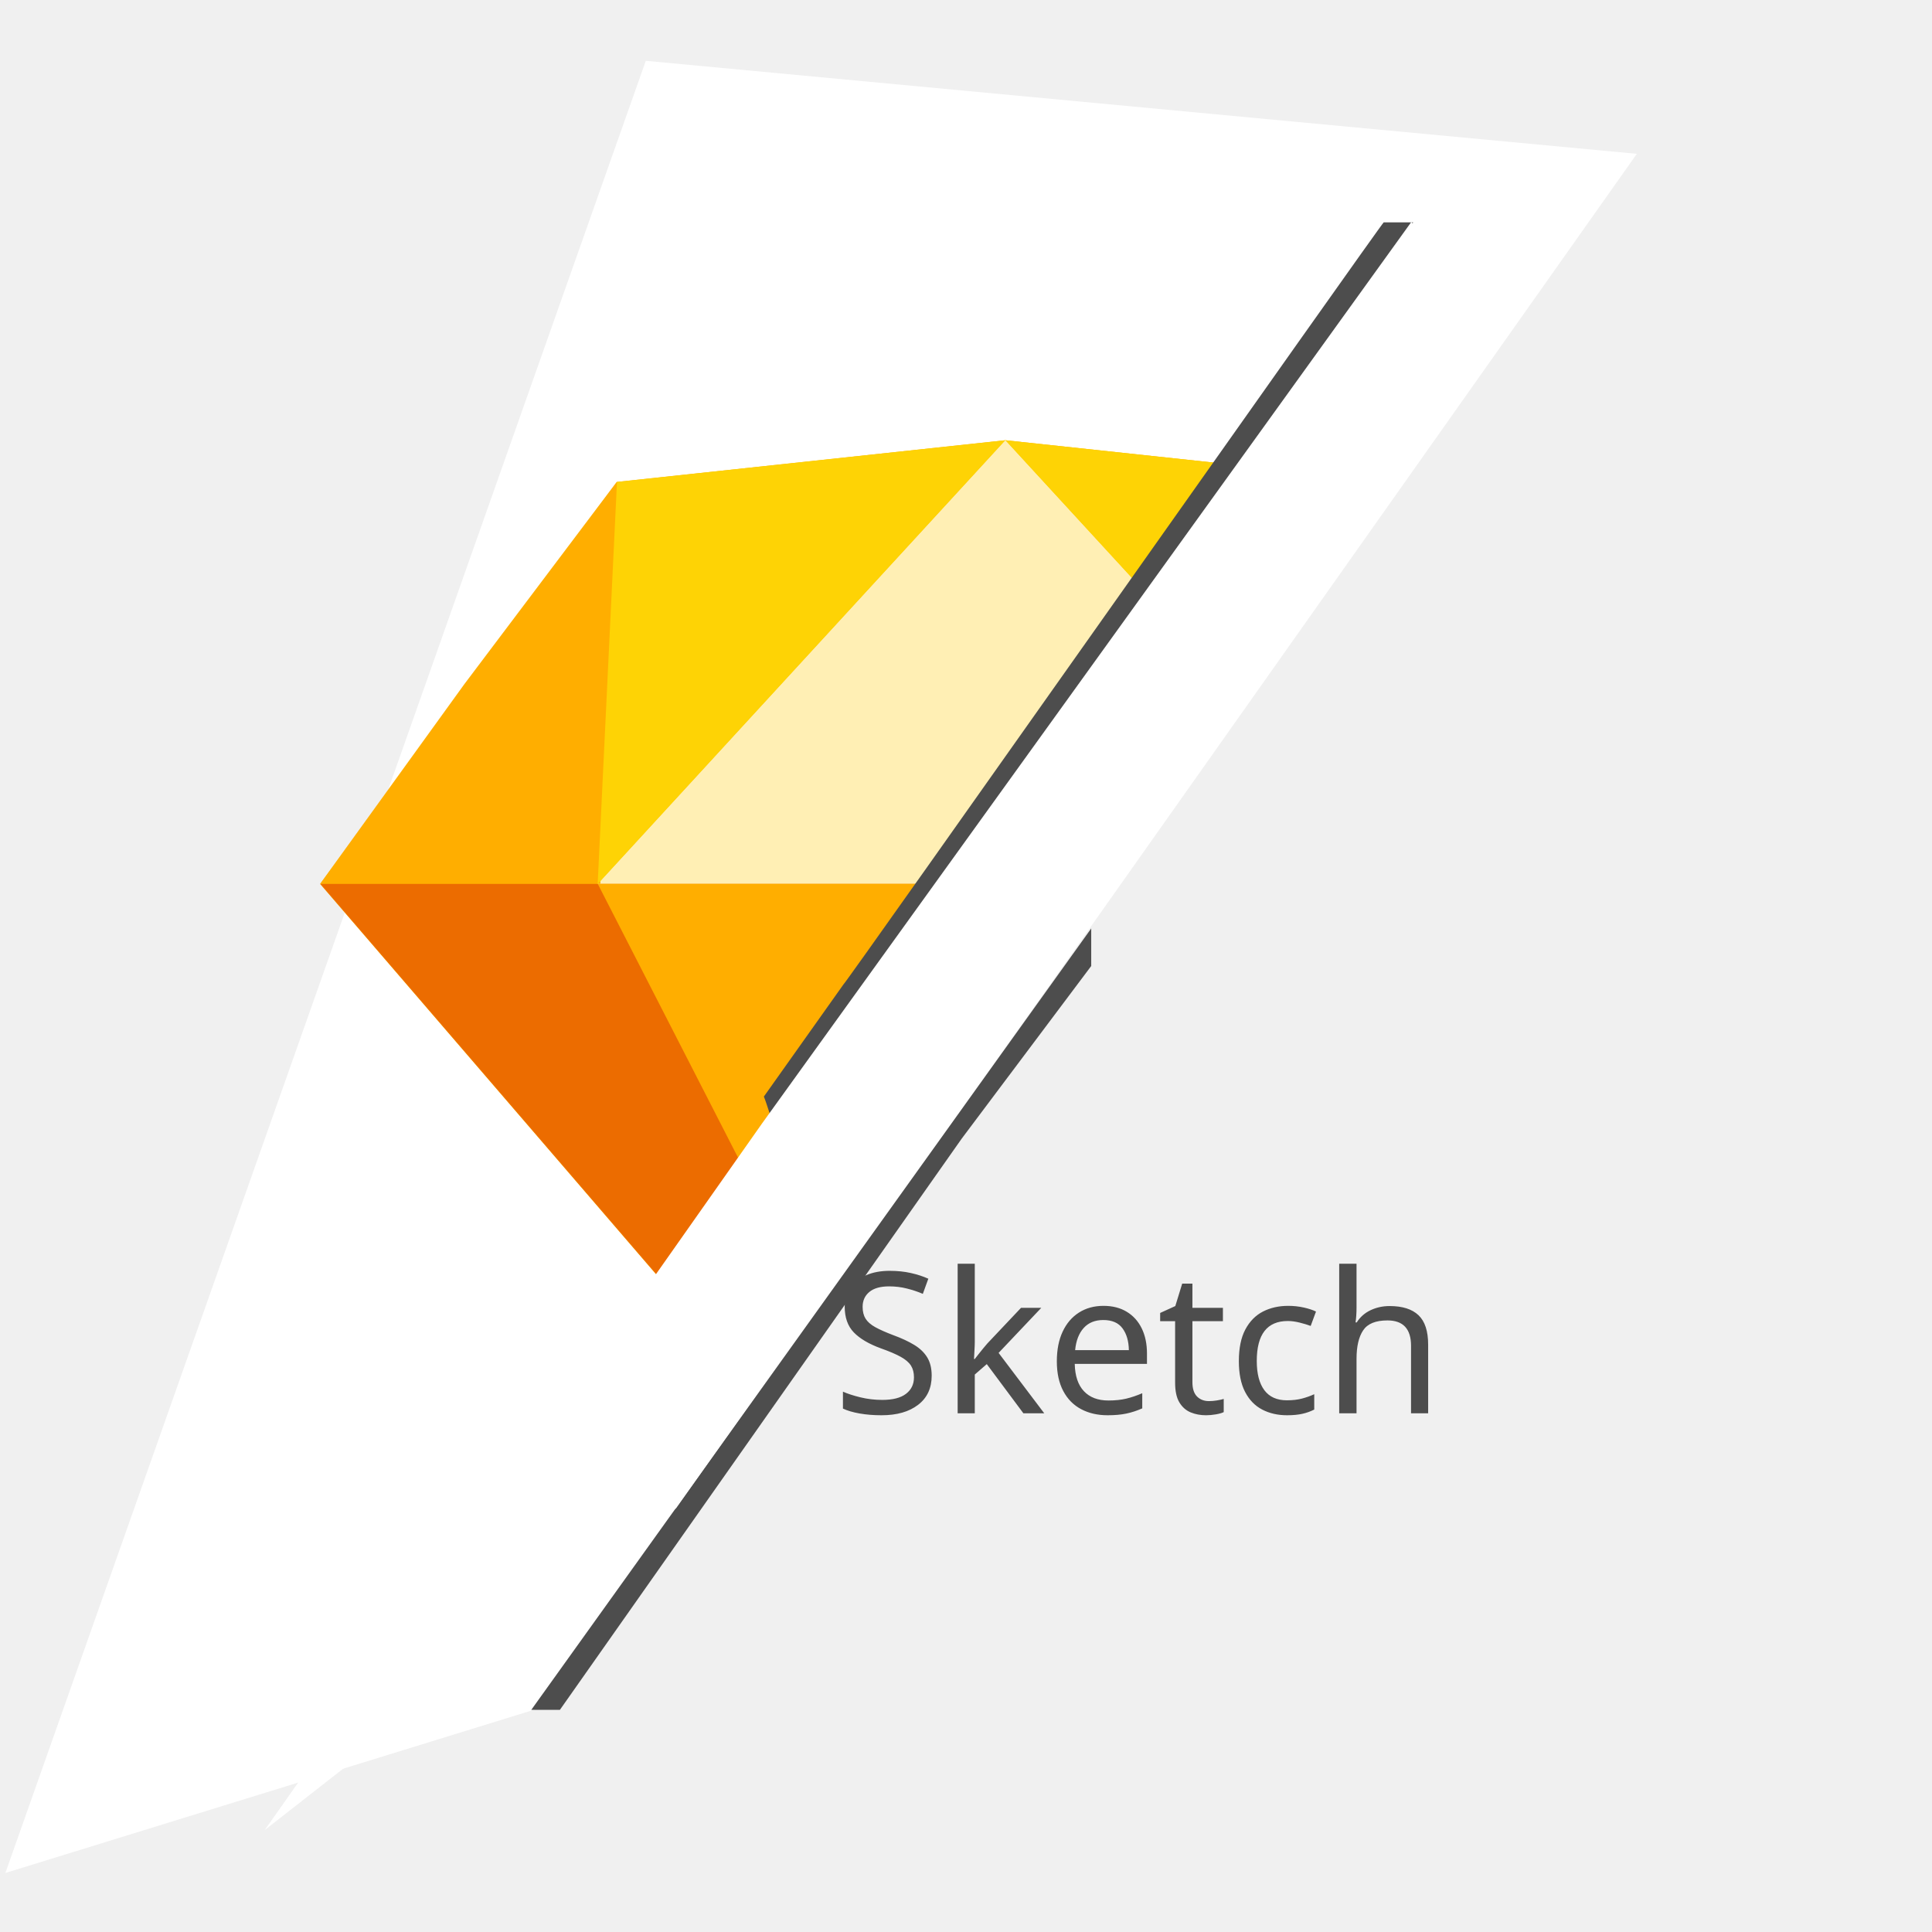
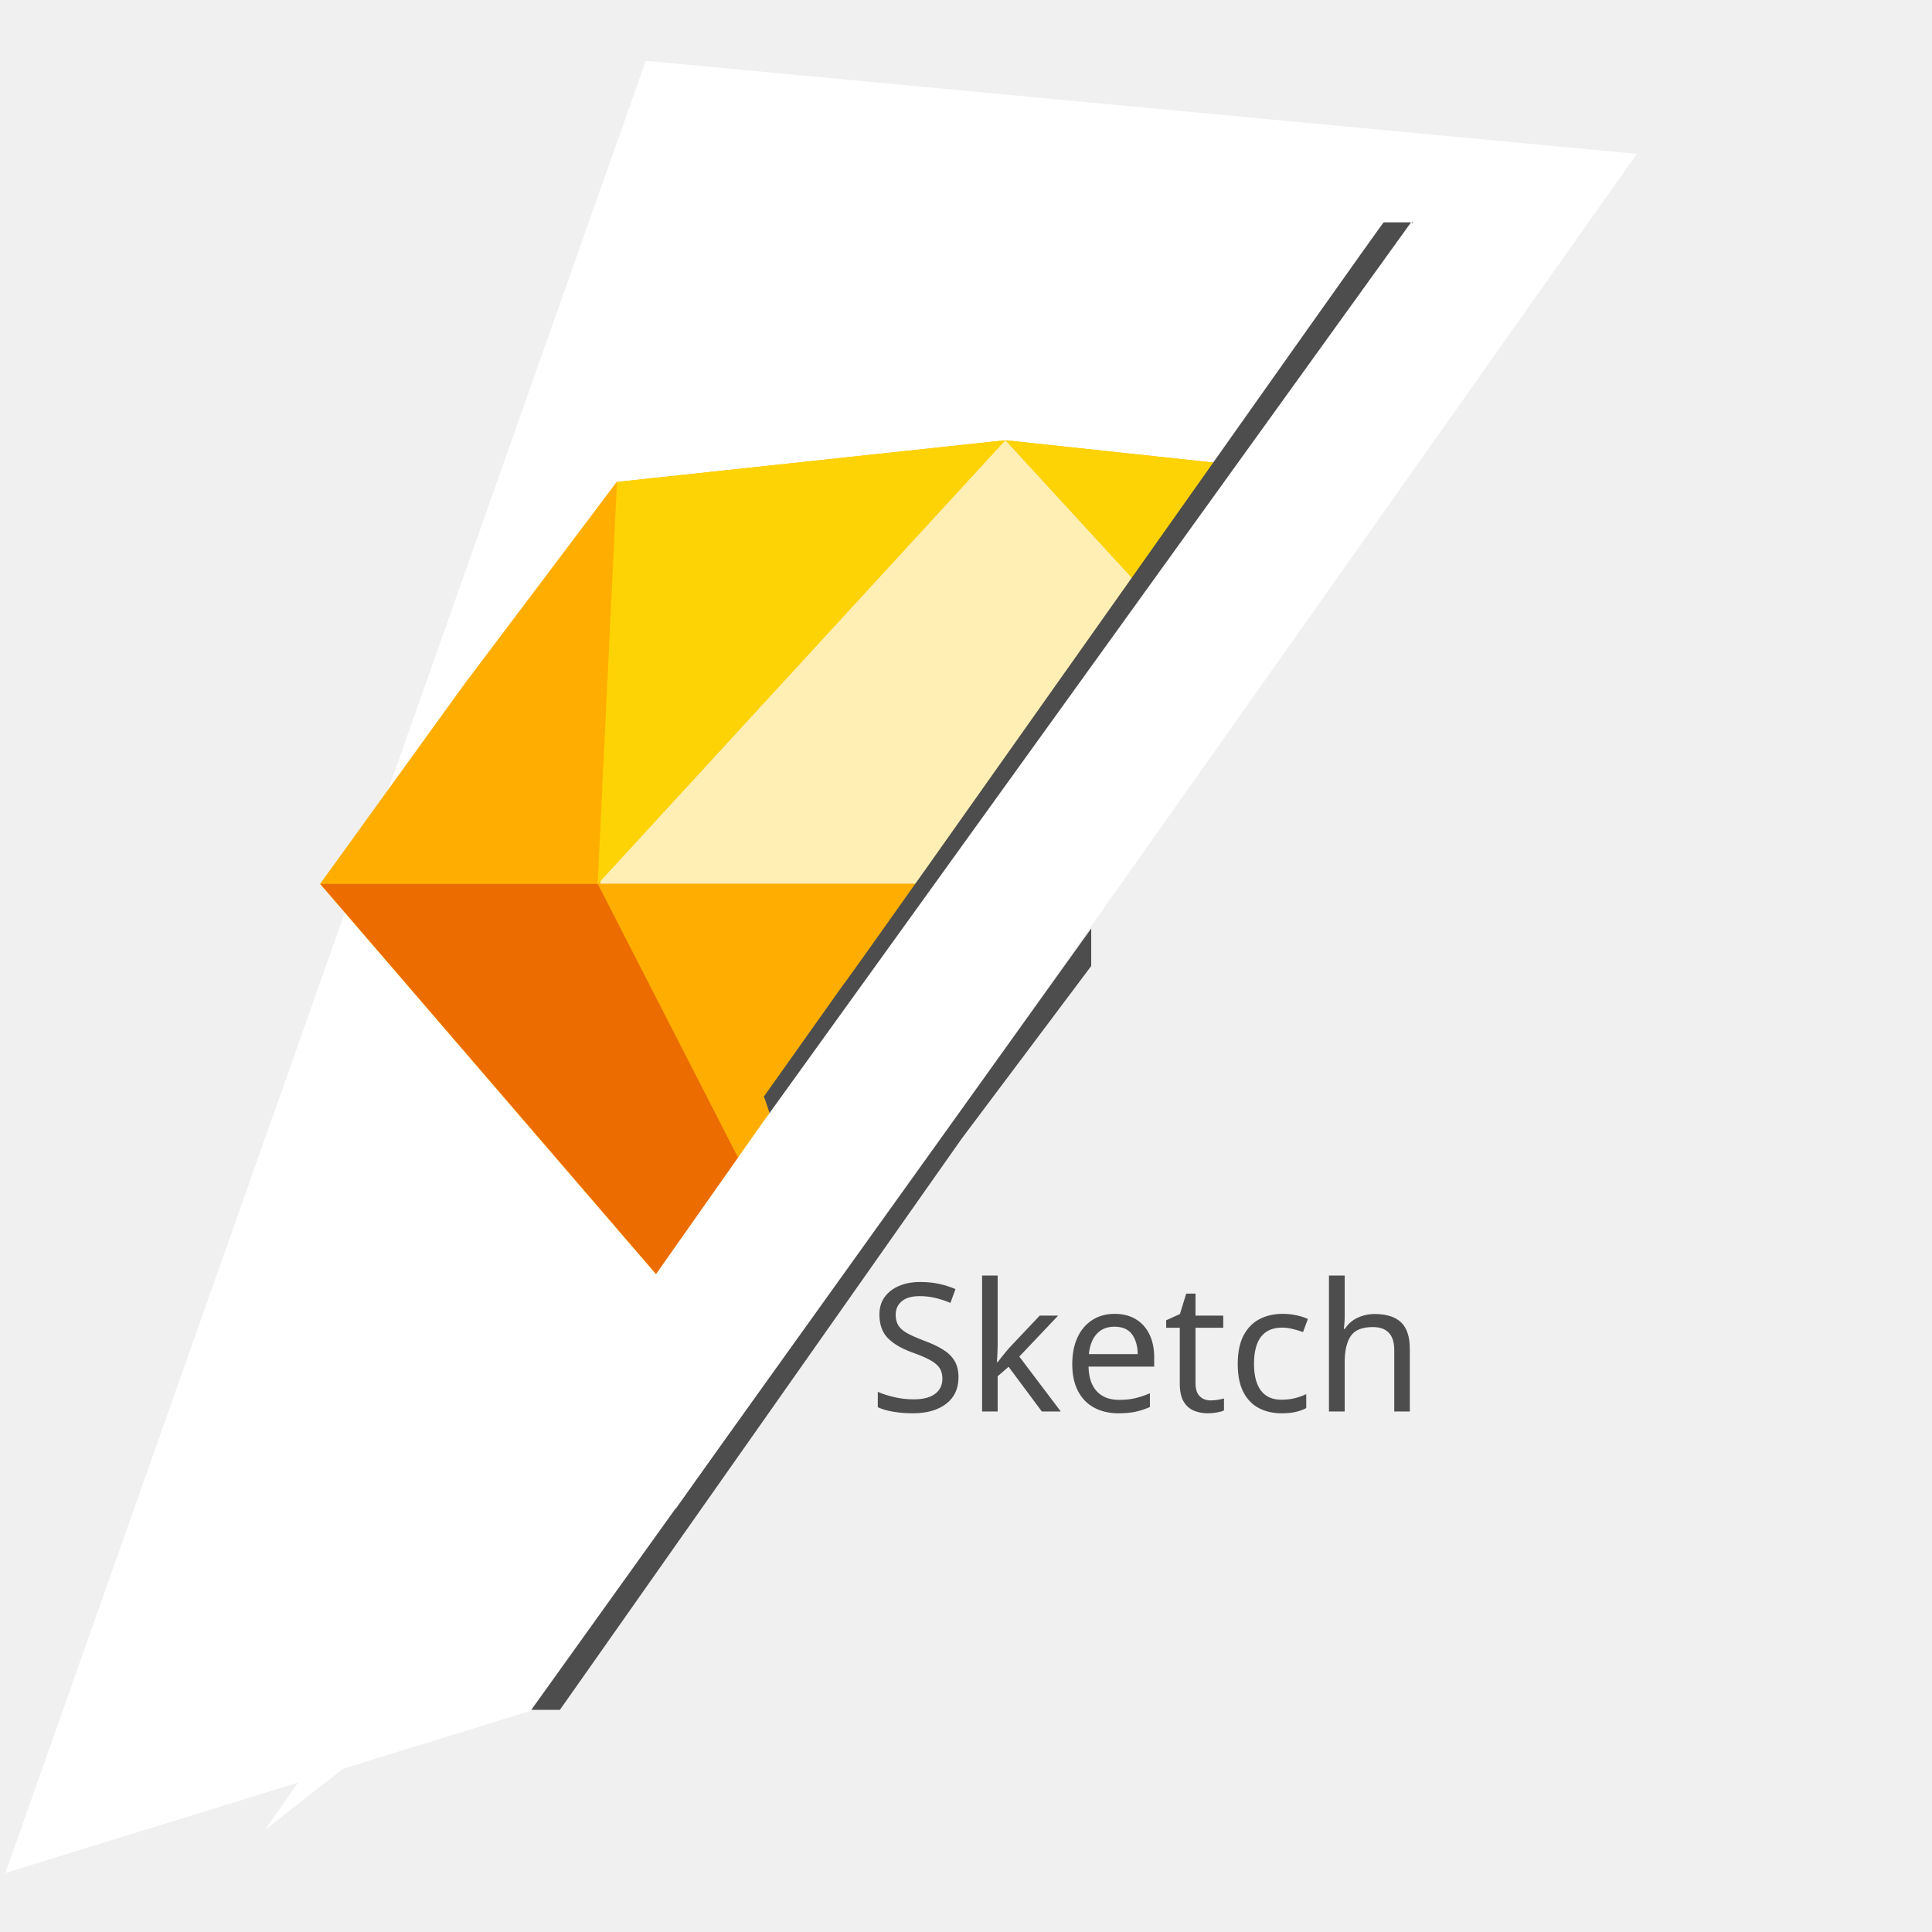
<svg xmlns="http://www.w3.org/2000/svg" version="1.1" id="Layer_1" x="0px" y="0px" viewBox="0 0 1080 1080" style="enable-background:new 0 0 1080 1080;" xml:space="preserve">
  <style type="text/css">
	.st0{display:none;fill:#4D4D4D;enable-background:new    ;}
	.st1{font-family:'Charter-Roman';}
	.st2{font-size:690px;}
	.st3{fill:#FFFFFF;}
	.st4{fill:#FFAE00;}
	.st5{fill:#EC6C00;}
	.st6{fill:#FFEFB4;}
	.st7{fill:#FED305;}
	.st8{fill:#4D4D4D;}
- 	.st9{font-size:110px;}
+ 	.st9{font-family:'OpenSans-Regular';}
+ 	.st10{font-size:100px;}
</style>
  <g id="lower-letter">
    <text transform="matrix(1 0 0 1 488.2734 946.6895)" class="st0 st1 st2">r</text>
    <polygon class="st3" points="301,955 915,86 361,34 3,1047  " />
    <g>
      <g id="Page-1_1_">
        <g id="Sketch-Flat-Logo_1_" transform="translate(-9, -28)">
          <g id="Group_1_" transform="translate(9, 28)">
            <g id="Base_1_">
              <path class="st4" d="M731.8,280.1c0.4-5.2,0.7-10.4,0.9-15.7L562,246.1l-217.1,23.3L179,494.2l206.3,239.7        c5.9-8.3,12.2-15.7,18.6-23.2c8.8-12.9,16.4-26.9,24.2-40.2c9.9-16.9,19.6-34,29.8-50.8c18.4-30.4,39.4-58.8,60.9-87.1        c24.5-32.3,45.8-67.6,76.6-94.4c11.7-10.2,24-19.7,35.5-30.3c13-12,25.3-24.7,37.2-37.8c20-22,38.8-44.9,58.1-67.5        C728.4,295.2,730.3,287.7,731.8,280.1z" />
            </g>
            <g id="Bottom-Back_1_" transform="translate(0, 160)">
              <path class="st5" d="M403.9,550.7c8.8-12.9,16.4-26.9,24.2-40.2c9.9-16.9,19.6-34,29.8-50.8c18.4-30.4,39.4-58.8,60.9-87.1        c9.6-12.6,18.7-25.7,28-38.6H179l206.4,239.8C391.3,565.5,397.6,558.2,403.9,550.7z" />
            </g>
            <g id="Bottom-Mid_1_" transform="translate(100, 160)">
              <path class="st4" d="M328,510.5c9.9-16.9,19.6-34,29.8-50.8c18.4-30.4,39.4-58.8,60.9-87.1c9.6-12.6,18.7-25.7,28-38.6H234.1        l92.1,179.7C326.8,512.7,327.4,511.6,328,510.5z" />
            </g>
            <g id="Top-Mid_1_" transform="translate(100, 0)">
              <path class="st6" d="M495.3,438.2c11.7-10.2,24-19.7,35.5-30.3c13-12,25.3-24.7,37.2-37.8c1.3-1.5,2.7-3,4-4.5L462,245.9        L234.1,494h212.7C461.4,474,476.6,454.5,495.3,438.2z" />
            </g>
            <g id="Top-Side-Left_1_" transform="translate(0, 15)">
              <polygon id="Polygon_11_" class="st4" points="344.9,254.2 259.6,367.4 179,479 335.6,479       " />
            </g>
            <g id="Top-Left_1_" transform="translate(100, 0)">
              <polygon id="Polygon_9_" class="st7" points="244.9,269.4 234.1,494.2 462,246.1       " />
            </g>
            <g id="Top-Right_1_" transform="translate(247, 0)">
              <path class="st7" d="M484.8,280.1c0.4-5.2,0.7-10.4,0.9-15.7L315,246.1l109.9,119.6c18.5-20.6,36.1-42,54.1-63.1        C481.4,295.2,483.3,287.7,484.8,280.1z" />
            </g>
          </g>
        </g>
      </g>
    </g>
    <polyline class="st8" points="610,540 610,519 297,955.8 313,955.8 537.6,636.5  " />
  </g>
  <g id="upper-letter">
    <text transform="matrix(1 0 0 1 143.2734 587.6895)" class="st0 st1 st2">P</text>
    <path class="st8" d="M427,613c1.4,3.3,4.9,14.7,5,15l358-503.7h-16.5c-0.3-0.8-301.7,426.9-302,426" />
    <polygon class="st3" points="426,628 789,124 838,194 378,843 148,1023  " />
  </g>
  <g id="Layer_3">
</g>
-   <text transform="matrix(1 0 0 1 465.5999 790.0427)" class="st8 st1 st9">Sketch</text>
+   <text transform="matrix(1 0 0 1 485.5999 789.0427)" class="st8 st9 st10">Sketch</text>
</svg>
